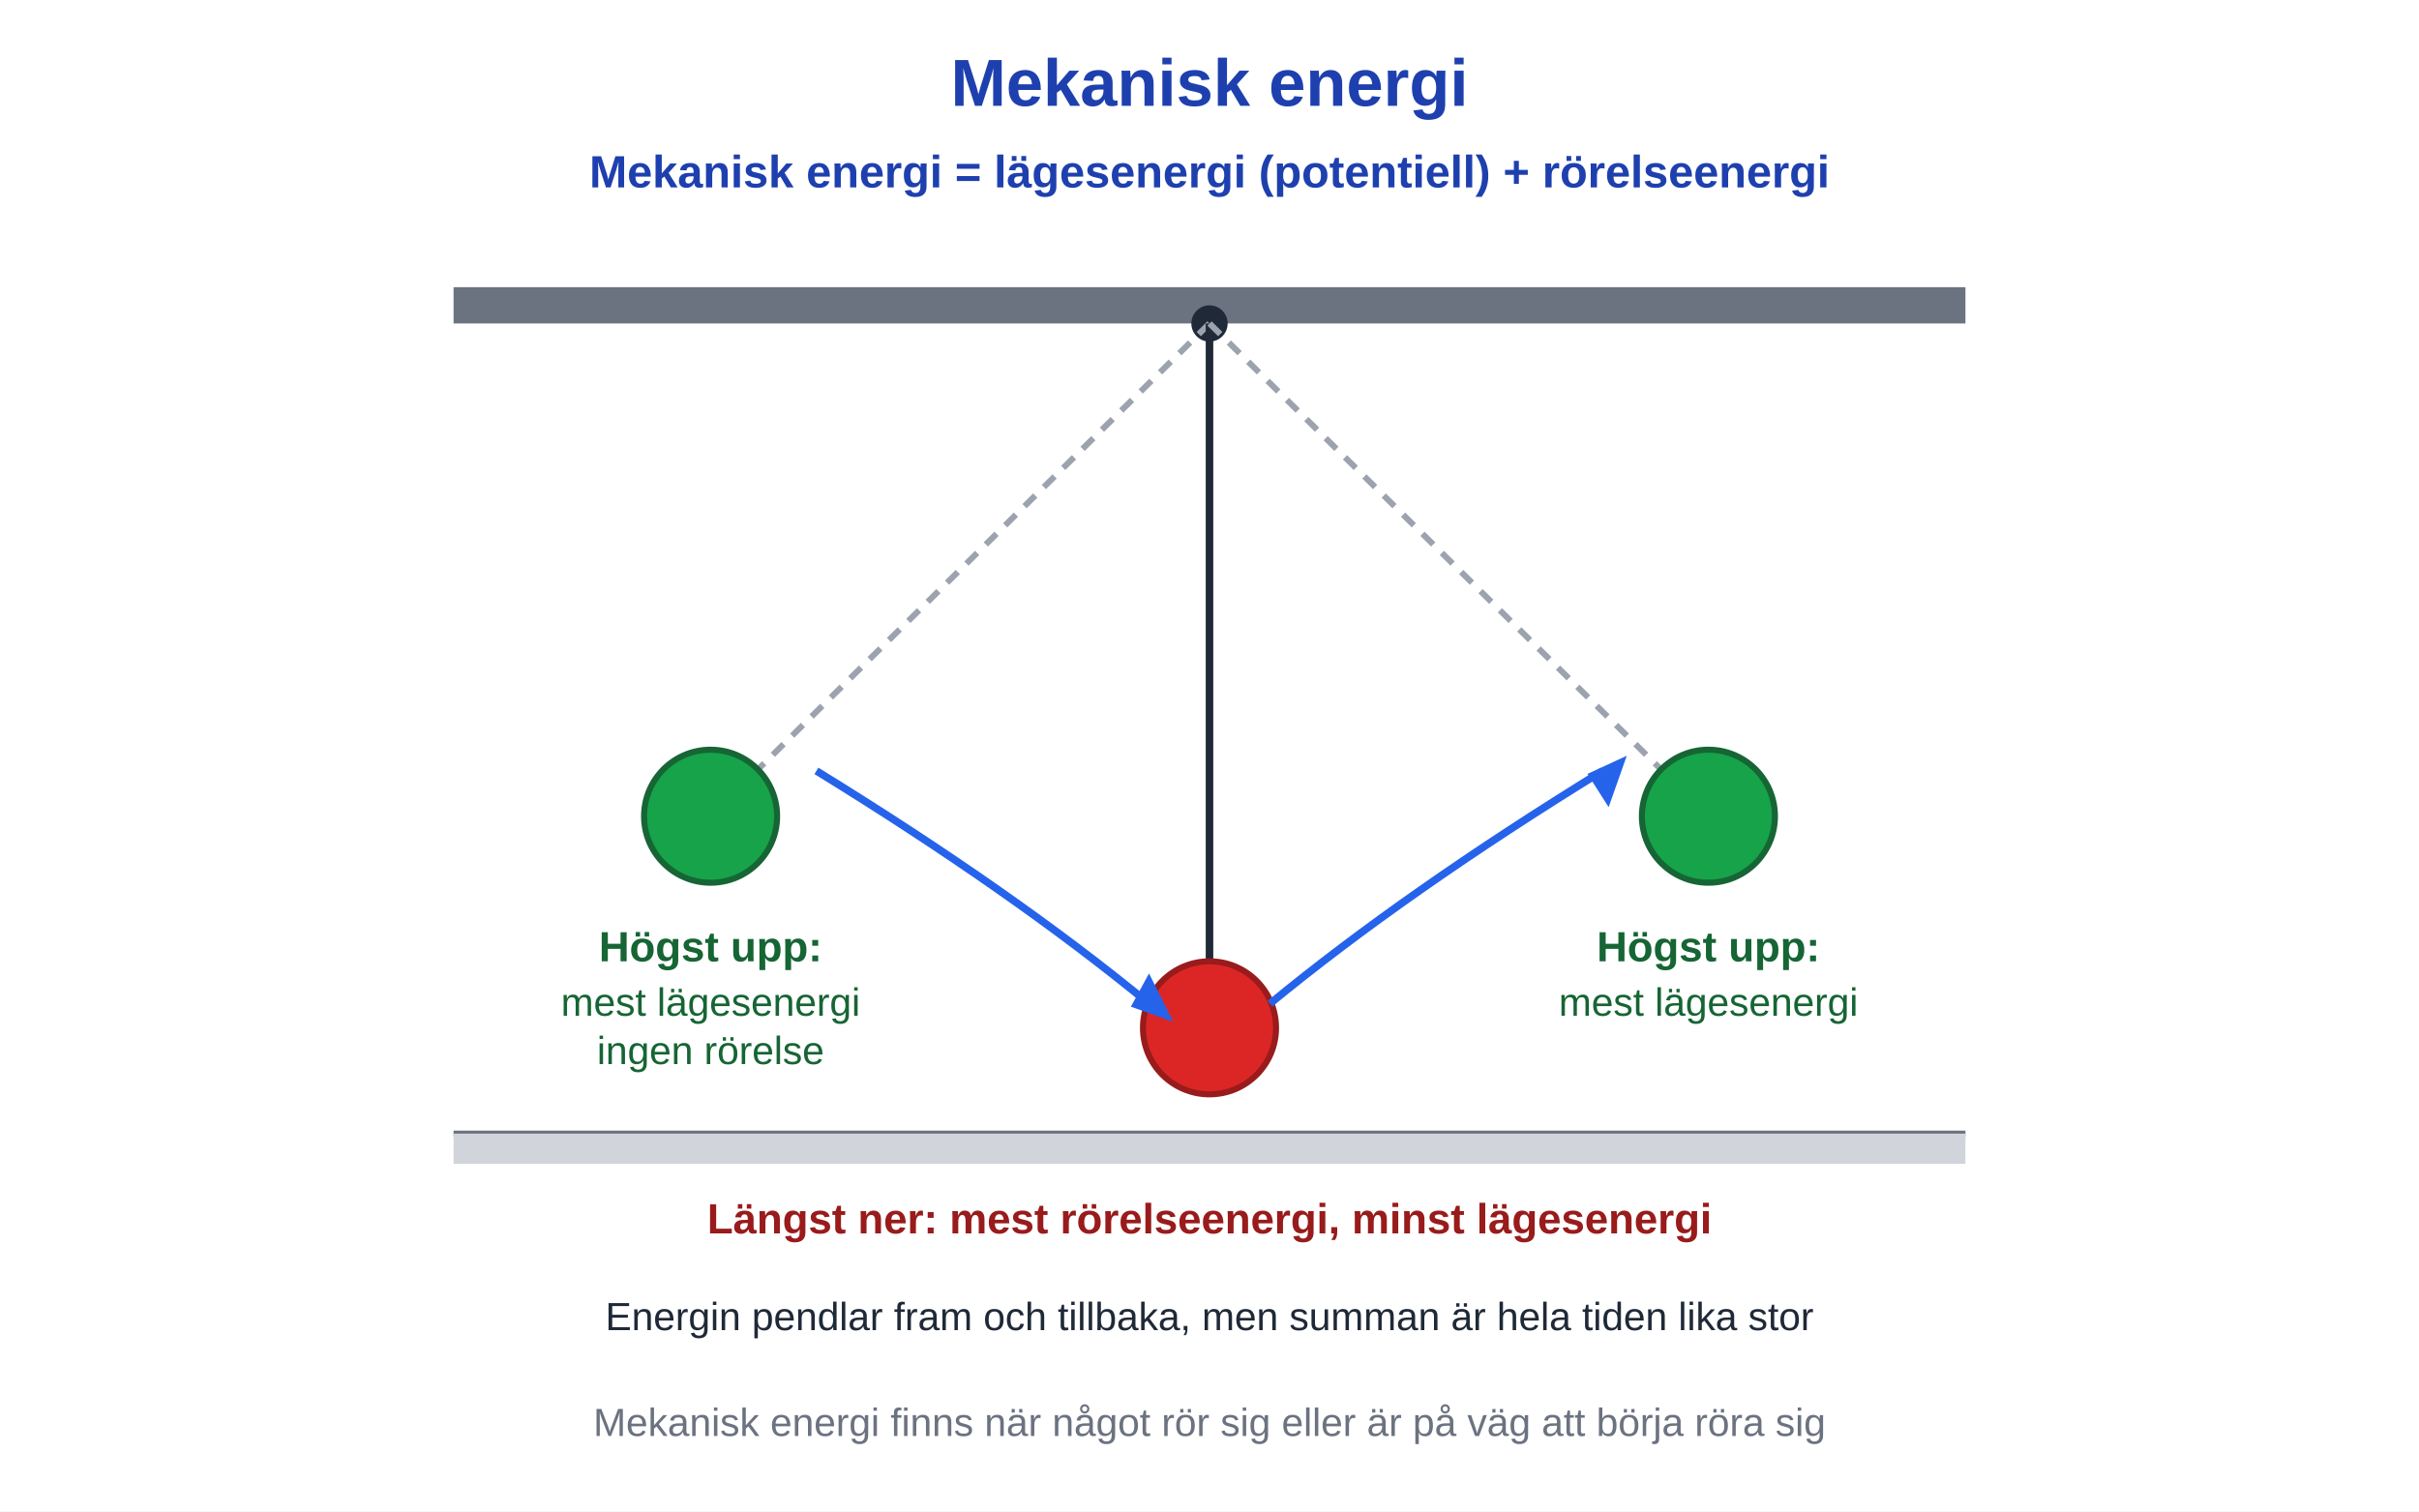
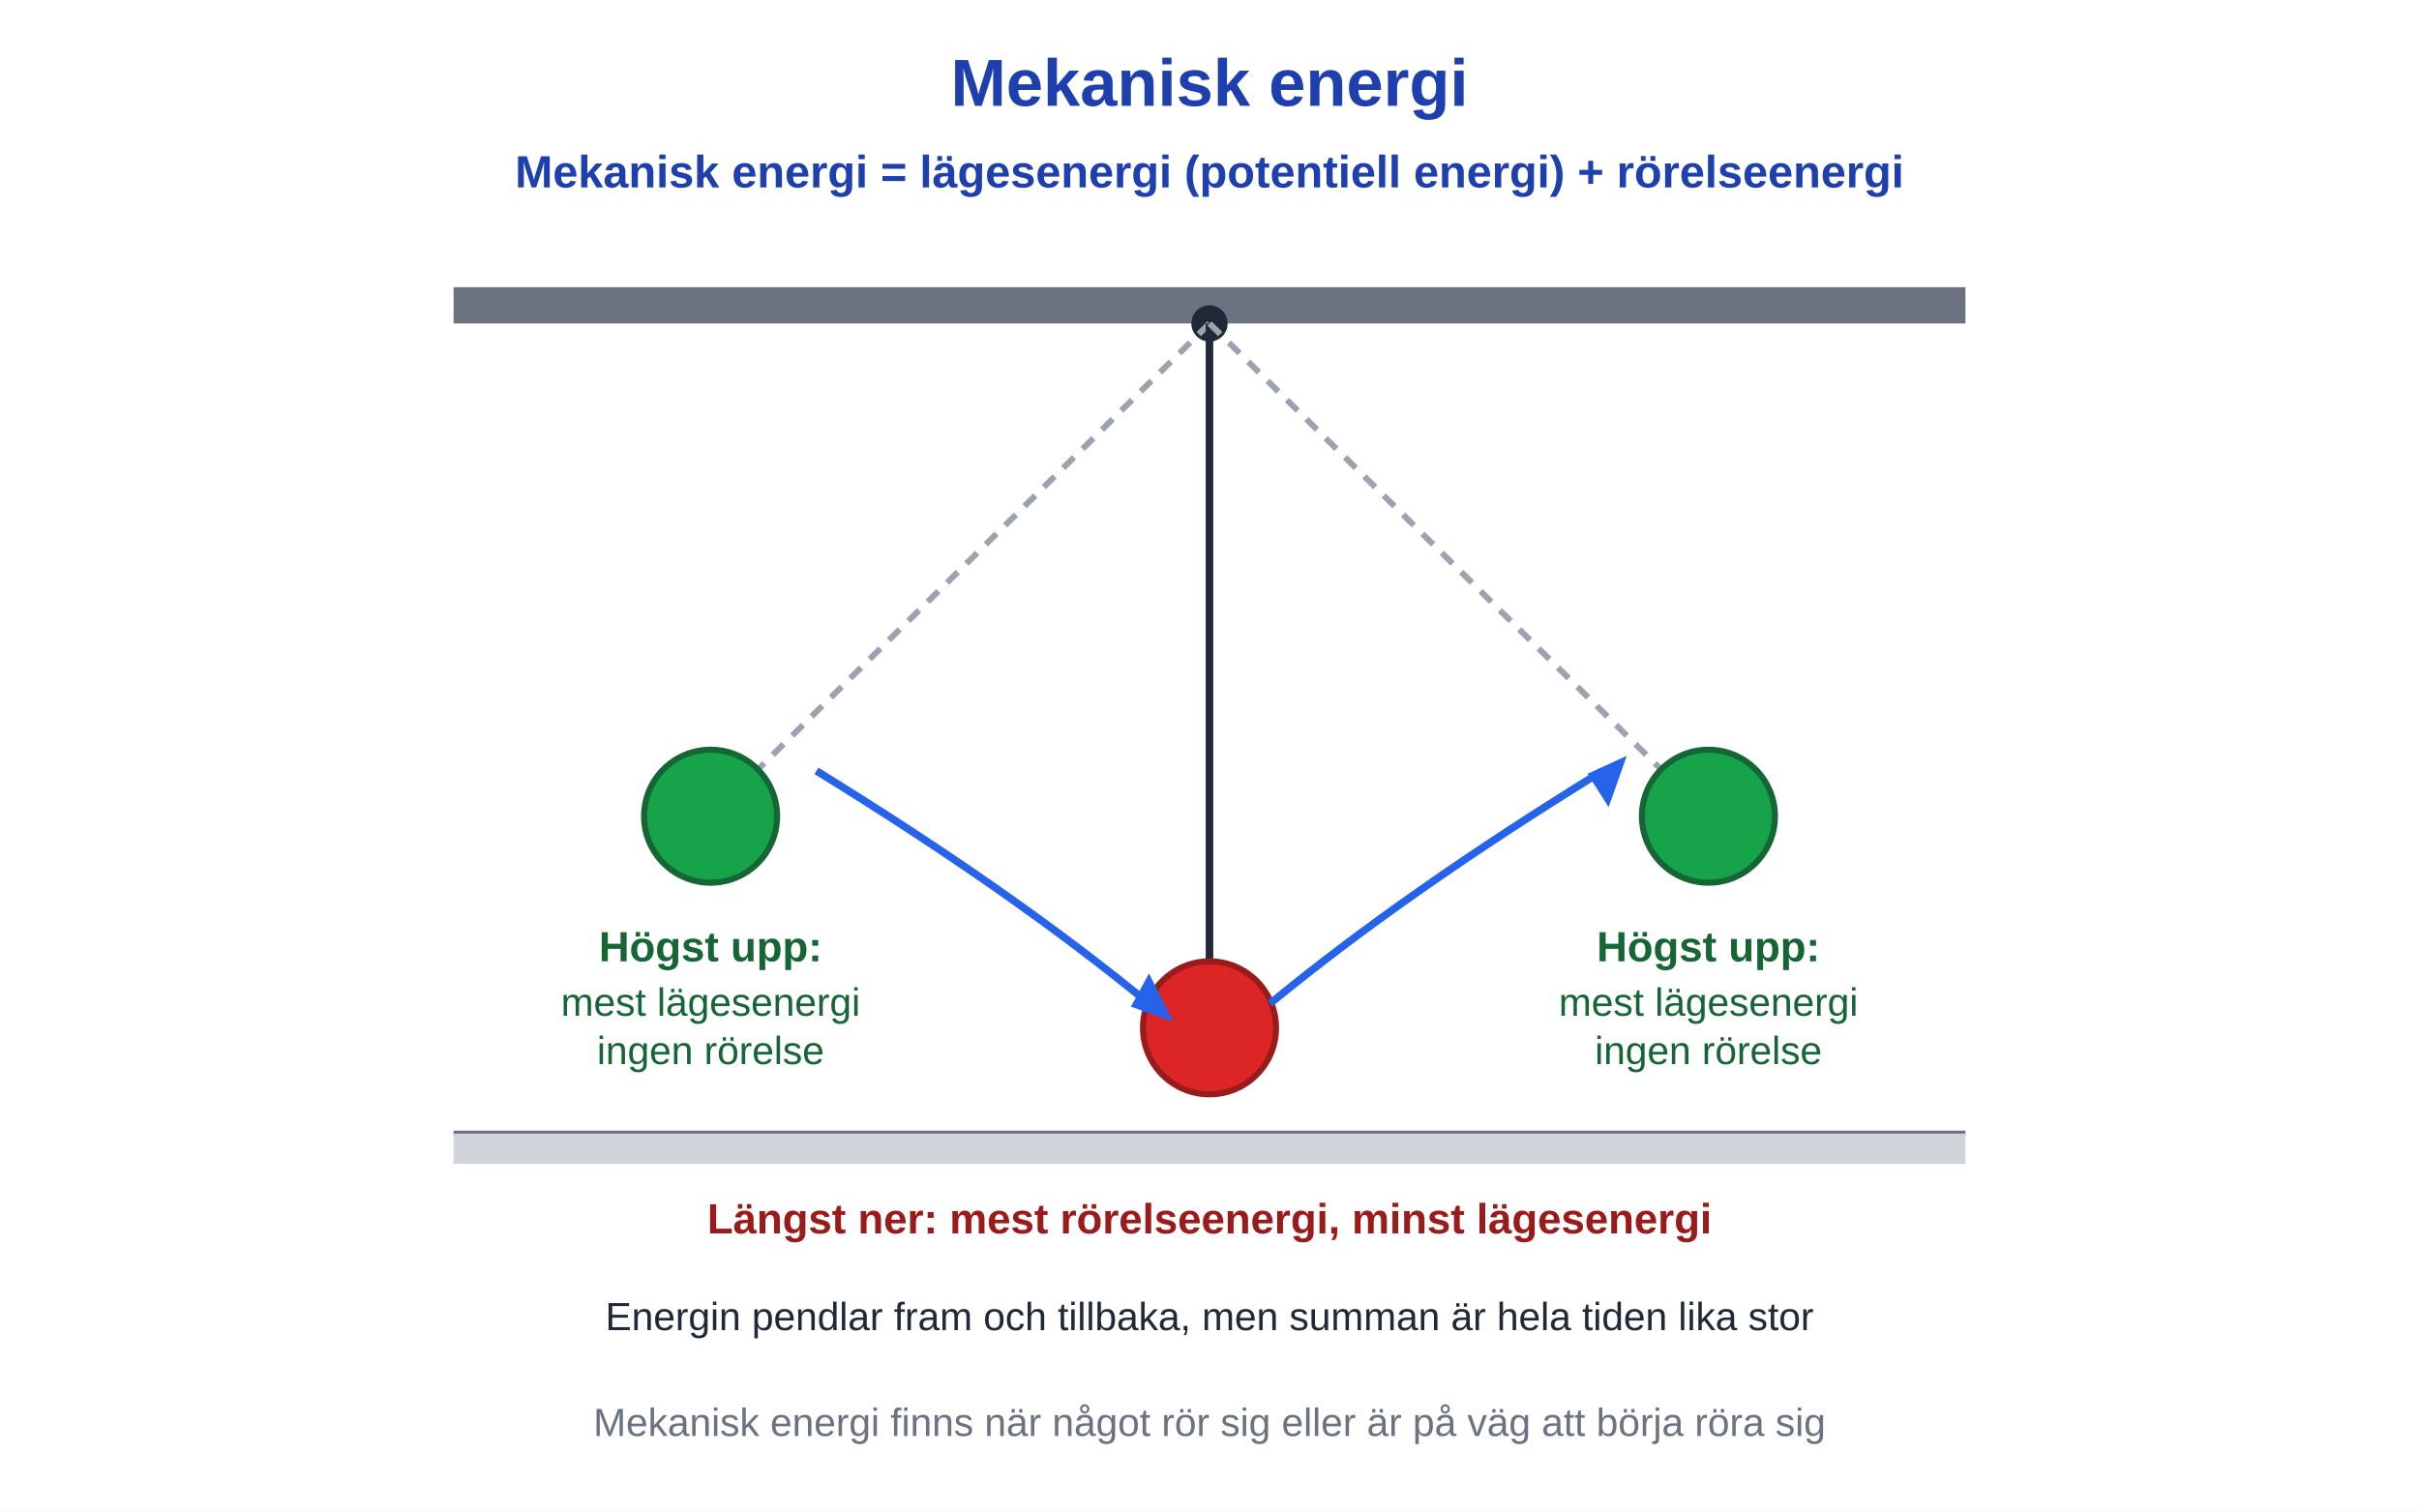
<svg xmlns="http://www.w3.org/2000/svg" viewBox="0 0 800 500" width="800" height="500">
  <rect width="800" height="500" fill="white" />
  <text x="400" y="35" font-family="Arial,sans-serif" font-size="22" fill="#1e40af" text-anchor="middle" font-weight="bold">Mekanisk energi</text>
-   <text x="400" y="62" font-family="Arial,sans-serif" font-size="15" fill="#1e40af" text-anchor="middle" font-weight="bold">Mekanisk energi = lägesenergi (potentiell) + rörelseenergi</text>
+   <text x="400" y="62" font-family="Arial,sans-serif" font-size="15" fill="#1e40af" text-anchor="middle" font-weight="bold">Mekanisk energi = lägesenergi (potentiell energi) + rörelseenergi</text>
  <rect x="150" y="95" width="500" height="12" fill="#6b7280" />
  <circle cx="400" cy="107" r="6" fill="#1f2937" />
  <line x1="400" y1="107" x2="235" y2="270" stroke="#9ca3af" stroke-width="2" stroke-dasharray="5,4" />
  <circle cx="235" cy="270" r="22" fill="#16a34a" stroke="#166534" stroke-width="2" />
  <line x1="400" y1="107" x2="400" y2="340" stroke="#1f2937" stroke-width="2.5" />
  <circle cx="400" cy="340" r="22" fill="#dc2626" stroke="#991b1b" stroke-width="2" />
  <line x1="400" y1="107" x2="565" y2="270" stroke="#9ca3af" stroke-width="2" stroke-dasharray="5,4" />
  <circle cx="565" cy="270" r="22" fill="#16a34a" stroke="#166534" stroke-width="2" />
  <path d="M270 255 Q335 295 380 332" fill="none" stroke="#2563eb" stroke-width="2.5" />
  <polygon points="388,338 374,333 380,322" fill="#2563eb" />
  <path d="M420 332 Q465 295 530 255" fill="none" stroke="#2563eb" stroke-width="2.5" />
  <polygon points="538,250 525,256 532,267" fill="#2563eb" />
  <line x1="150" y1="375" x2="650" y2="375" stroke="#6b7280" stroke-width="2" />
  <rect x="150" y="375" width="500" height="10" fill="#d1d5db" />
  <text x="235" y="318" font-family="Arial,sans-serif" font-size="14" fill="#166534" text-anchor="middle" font-weight="bold">Högst upp:</text>
  <text x="235" y="336" font-family="Arial,sans-serif" font-size="13" fill="#166534" text-anchor="middle">mest lägesenergi</text>
  <text x="235" y="352" font-family="Arial,sans-serif" font-size="13" fill="#166534" text-anchor="middle">ingen rörelse</text>
  <text x="565" y="318" font-family="Arial,sans-serif" font-size="14" fill="#166534" text-anchor="middle" font-weight="bold">Högst upp:</text>
  <text x="565" y="336" font-family="Arial,sans-serif" font-size="13" fill="#166534" text-anchor="middle">mest lägesenergi</text>
+   <text x="565" y="352" font-family="Arial,sans-serif" font-size="13" fill="#166534" text-anchor="middle">ingen rörelse</text>
  <text x="400" y="408" font-family="Arial,sans-serif" font-size="14" fill="#991b1b" text-anchor="middle" font-weight="bold">Längst ner: mest rörelseenergi, minst lägesenergi</text>
  <text x="400" y="440" font-family="Arial,sans-serif" font-size="13" fill="#1f2937" text-anchor="middle">Energin pendlar fram och tillbaka, men summan är hela tiden lika stor</text>
  <text x="400" y="475" font-family="Arial,sans-serif" font-size="13" fill="#6b7280" text-anchor="middle">Mekanisk energi finns när något rör sig eller är på väg att börja röra sig</text>
</svg>
